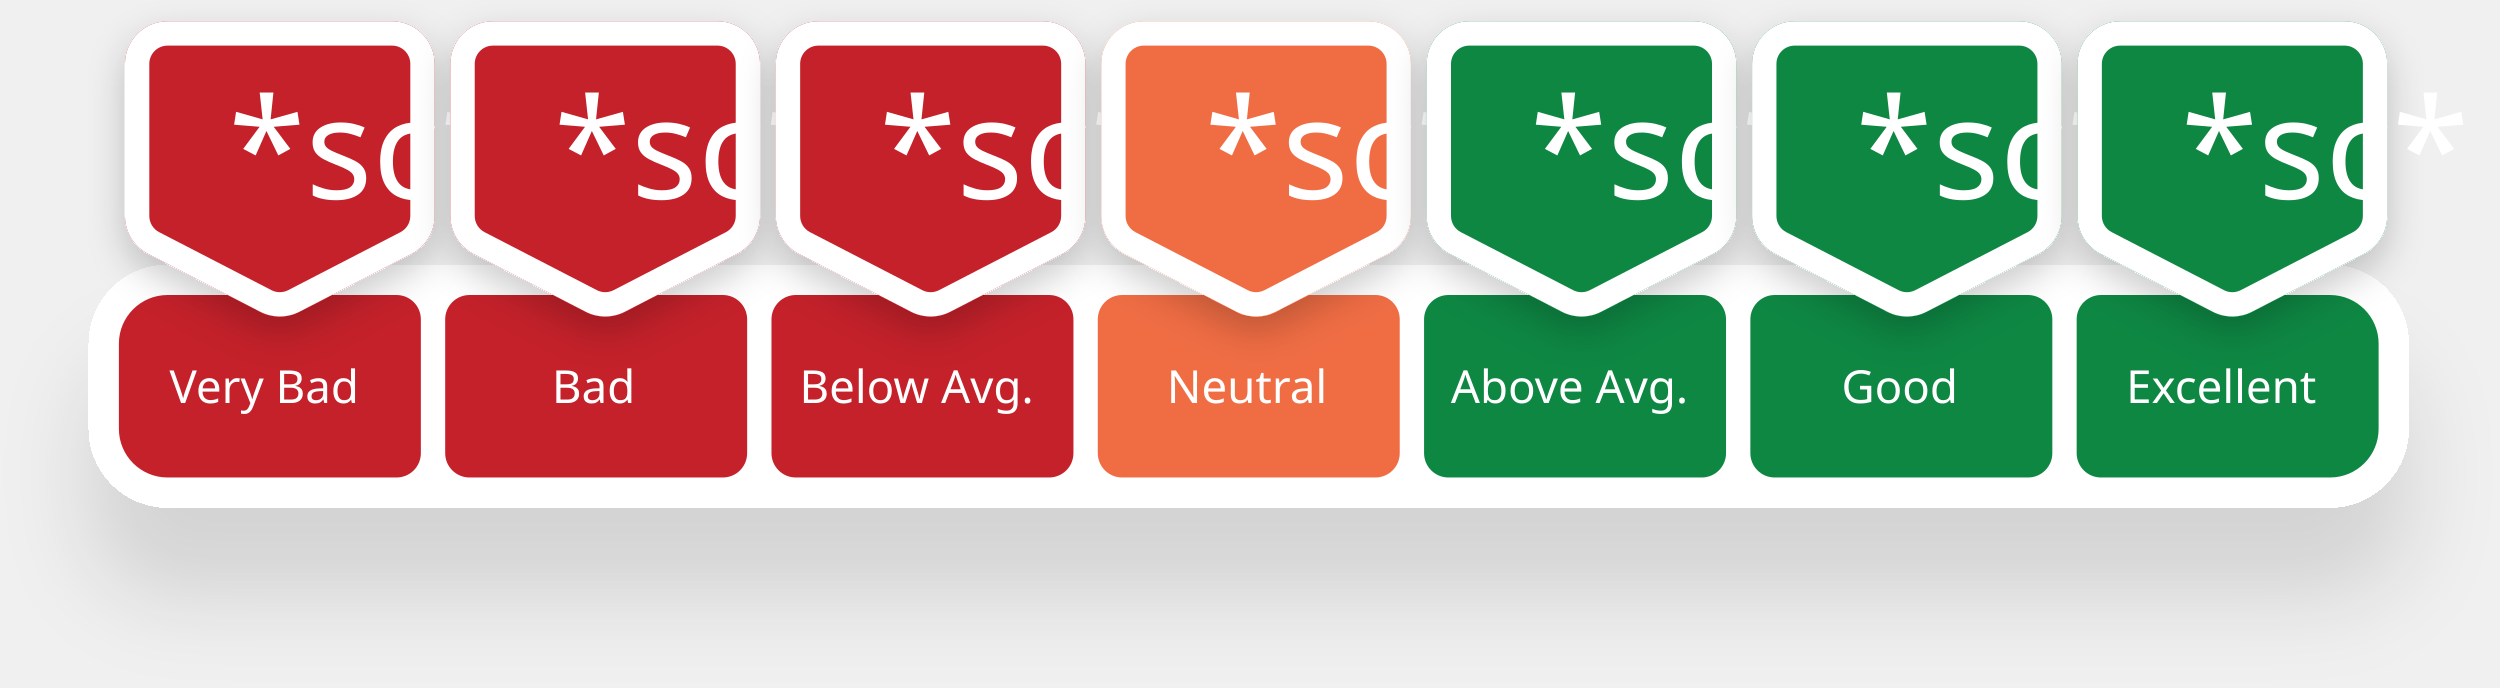
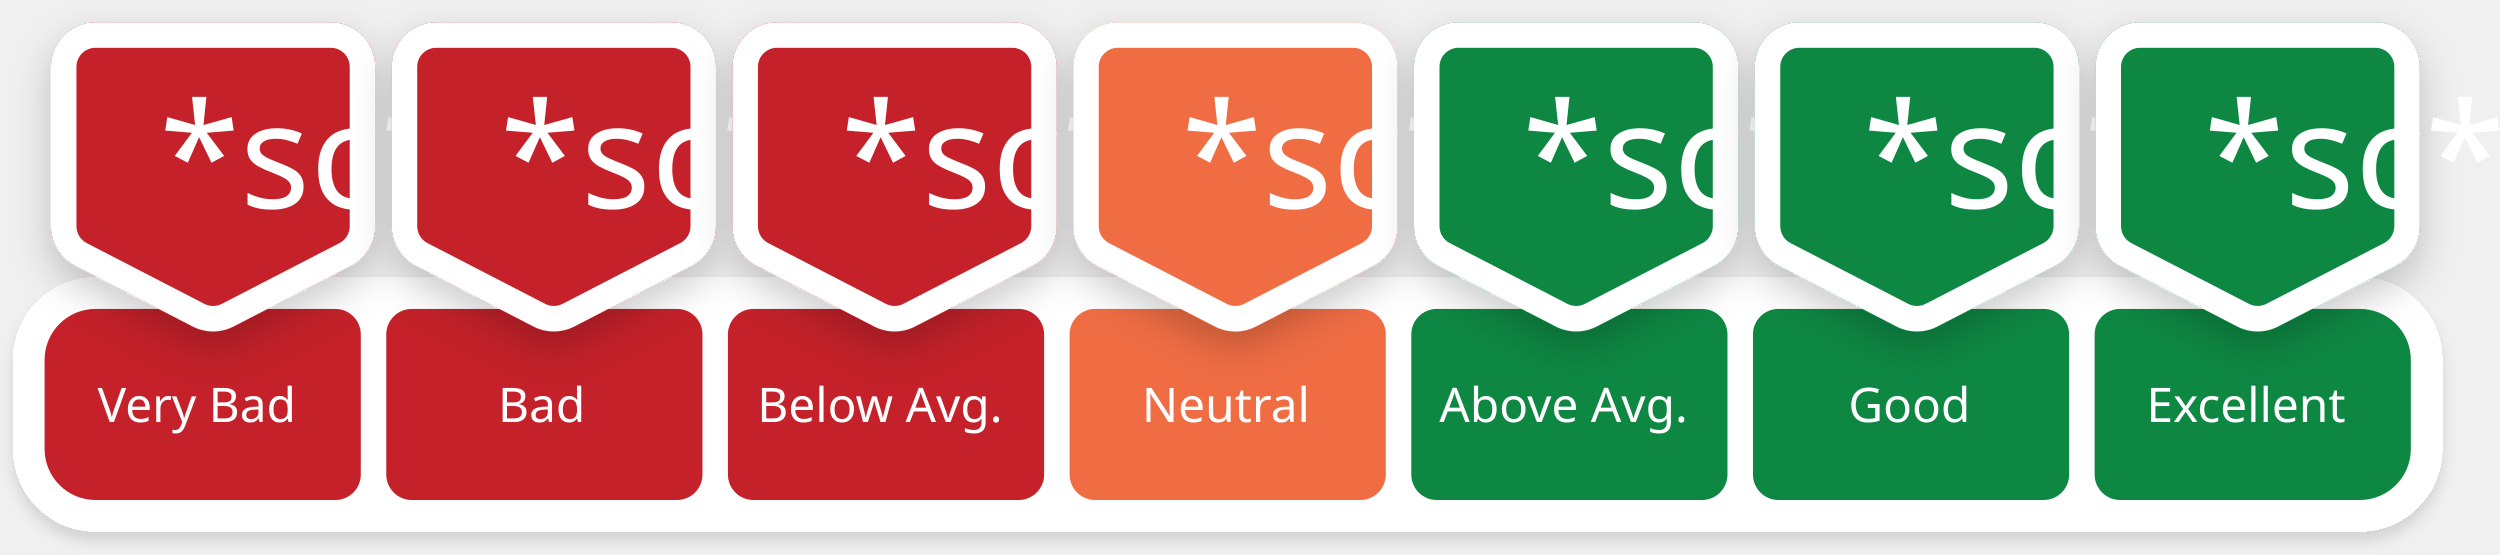
- <svg xmlns="http://www.w3.org/2000/svg" width="822" height="226" viewBox="0 0 822 226" fill="none">
+ <svg xmlns="http://www.w3.org/2000/svg" width="785" height="174" viewBox="0 0 785 174" fill="none">
  <g id="slider-ueqs">
    <g id="Frame 1" filter="url(#filter0_d_9_138)">
-       <rect x="29.091" y="87" width="763" height="80" rx="26" fill="white" shape-rendering="crispEdges" />
+       <rect x="4" y="87" width="763" height="80" rx="26" fill="white" shape-rendering="crispEdges" />
      <g id="frame-3">
-         <path d="M39.091 113C39.091 104.163 46.254 97 55.091 97H130.377C134.795 97 138.377 100.582 138.377 105V149C138.377 153.418 134.795 157 130.377 157H55.091C46.254 157 39.091 149.837 39.091 141V113Z" fill="#C4212A" />
+         <path d="M14 113C14 104.163 21.163 97 30 97H105.286C109.704 97 113.286 100.582 113.286 105V149C113.286 153.418 109.704 157 105.286 157H30C21.163 157 14 149.837 14 141V113Z" fill="#C4212A" />
        <text id="label" fill="white" xml:space="preserve" style="white-space: pre" font-family="Arial Rounded MT Bold" font-size="15" letter-spacing="0em">
-           <tspan x="55.709" y="132.515">Very Bad</tspan>
+           <tspan x="30.618" y="132.515">Very Bad</tspan>
        </text>
      </g>
      <g id="frame-2">
-         <rect x="146.377" y="97" width="99.286" height="60" rx="8" fill="#C4212A" />
+         <rect x="121.286" y="97" width="99.286" height="60" rx="8" fill="#C4212A" />
        <text id="label_2" fill="white" xml:space="preserve" style="white-space: pre" font-family="Arial Rounded MT Bold" font-size="15" letter-spacing="0em">
-           <tspan x="181.474" y="132.515">Bad</tspan>
+           <tspan x="156.383" y="132.515">Bad</tspan>
        </text>
      </g>
      <g id="frame-1">
-         <rect x="253.662" y="97" width="99.286" height="60" rx="8" fill="#C4212A" />
+         <rect x="228.571" y="97" width="99.286" height="60" rx="8" fill="#C4212A" />
        <text id="label_3" fill="white" xml:space="preserve" style="white-space: pre" font-family="Arial Rounded MT Bold" font-size="15" letter-spacing="0em">
-           <tspan x="262.876" y="132.515">Below Avg.</tspan>
+           <tspan x="237.785" y="132.515">Below Avg.</tspan>
        </text>
      </g>
      <g id="frame0">
-         <rect x="360.948" y="97" width="99.286" height="60" rx="8" fill="#F06D44" />
+         <rect x="335.857" y="97" width="99.286" height="60" rx="8" fill="#F06D44" />
        <text id="label2" fill="white" xml:space="preserve" style="white-space: pre" font-family="Arial Rounded MT Bold" font-size="15" letter-spacing="0em">
-           <tspan x="383.645" y="132.515">Neutral</tspan>
+           <tspan x="358.554" y="132.515">Neutral</tspan>
        </text>
      </g>
      <g id="frame1">
-         <rect x="468.234" y="97" width="99.286" height="60" rx="8" fill="#0E8743" />
+         <rect x="443.143" y="97" width="99.286" height="60" rx="8" fill="#0E8743" />
        <text id="label3" fill="white" xml:space="preserve" style="white-space: pre" font-family="Arial Rounded MT Bold" font-size="15" letter-spacing="0em">
-           <tspan x="477.037" y="132.515">Above Avg.</tspan>
+           <tspan x="451.946" y="132.515">Above Avg.</tspan>
        </text>
      </g>
      <g id="frame2">
-         <rect x="575.519" y="97" width="99.286" height="60" rx="8" fill="#0E8743" />
+         <rect x="550.429" y="97" width="99.286" height="60" rx="8" fill="#0E8743" />
        <text id="label3_2" fill="white" xml:space="preserve" style="white-space: pre" font-family="Arial Rounded MT Bold" font-size="15" letter-spacing="0em">
-           <tspan x="605.468" y="132.515">Good</tspan>
+           <tspan x="580.377" y="132.515">Good</tspan>
        </text>
      </g>
      <g id="frame3">
-         <path d="M682.805 105C682.805 100.582 686.387 97 690.805 97H766.091C774.927 97 782.091 104.163 782.091 113V141C782.091 149.837 774.927 157 766.091 157H690.805C686.387 157 682.805 153.418 682.805 149V105Z" fill="#0E8743" />
+         <path d="M657.714 105C657.714 100.582 661.296 97 665.714 97H741C749.837 97 757 104.163 757 113V141C757 149.837 749.837 157 741 157H665.714C661.296 157 657.714 153.418 657.714 149V105Z" fill="#0E8743" />
        <text id="label3_3" fill="white" xml:space="preserve" style="white-space: pre" font-family="Arial Rounded MT Bold" font-size="15" letter-spacing="0em">
-           <tspan x="699.079" y="132.515">Excellent</tspan>
+           <tspan x="673.988" y="132.515">Excellent</tspan>
        </text>
      </g>
    </g>
    <g id="bubble-3">
      <g id="Union" filter="url(#filter1_d_9_138)">
        <mask id="path-16-inside-1_9_138" fill="white">
-           <path d="M98.425 102.512C94.394 104.593 89.606 104.593 85.576 102.512L48.666 83.449C44.014 81.046 41.091 76.247 41.091 71.01V21C41.091 13.268 47.359 7 55.091 7H128.909C136.641 7 142.909 13.268 142.909 21V71.01C142.909 76.247 139.987 81.046 135.334 83.449L98.425 102.512Z" />
-         </mask>
-         <path d="M98.425 102.512C94.394 104.593 89.606 104.593 85.576 102.512L48.666 83.449C44.014 81.046 41.091 76.247 41.091 71.01V21C41.091 13.268 47.359 7 55.091 7H128.909C136.641 7 142.909 13.268 142.909 21V71.01C142.909 76.247 139.987 81.046 135.334 83.449L98.425 102.512Z" fill="#C4212A" />
-         <path d="M135.334 83.449L131.663 76.341L135.334 83.449ZM48.666 83.449L52.337 76.341L48.666 83.449ZM98.425 102.512L94.754 95.404L98.425 102.512ZM85.576 102.512L89.247 95.404L52.337 76.341L48.666 83.449L44.995 90.557L81.904 109.62L85.576 102.512ZM41.091 71.01H49.091V21H41.091H33.091V71.01H41.091ZM55.091 7V15H128.909V7V-1H55.091V7ZM142.909 21H134.909V71.01H142.909H150.909V21H142.909ZM135.334 83.449L131.663 76.341L94.754 95.404L98.425 102.512L102.096 109.62L139.005 90.557L135.334 83.449ZM142.909 71.01H134.909C134.909 73.254 133.657 75.311 131.663 76.341L135.334 83.449L139.005 90.557C146.317 86.78 150.909 79.239 150.909 71.01H142.909ZM128.909 7V15C132.223 15 134.909 17.686 134.909 21H142.909H150.909C150.909 8.85 141.06 -1 128.909 -1V7ZM41.091 21H49.091C49.091 17.686 51.777 15 55.091 15V7V-1C42.941 -1 33.091 8.85 33.091 21H41.091ZM48.666 83.449L52.337 76.341C50.343 75.311 49.091 73.254 49.091 71.01H41.091H33.091C33.091 79.239 37.684 86.78 44.995 90.557L48.666 83.449ZM85.576 102.512L81.904 109.62C88.237 112.891 95.763 112.891 102.096 109.62L98.425 102.512L94.754 95.404C93.026 96.296 90.974 96.296 89.247 95.404L85.576 102.512Z" fill="white" mask="url(#path-16-inside-1_9_138)" />
+           <path d="M73.334 102.512C69.304 104.593 64.515 104.593 60.485 102.512L23.576 83.449C18.923 81.046 16 76.247 16 71.01V21C16 13.268 22.268 7 30 7H103.818C111.55 7 117.818 13.268 117.818 21V71.01C117.818 76.247 114.896 81.046 110.243 83.449L73.334 102.512Z" />
+         </mask>
+         <path d="M73.334 102.512C69.304 104.593 64.515 104.593 60.485 102.512L23.576 83.449C18.923 81.046 16 76.247 16 71.01V21C16 13.268 22.268 7 30 7H103.818C111.55 7 117.818 13.268 117.818 21V71.01C117.818 76.247 114.896 81.046 110.243 83.449L73.334 102.512Z" fill="#C4212A" />
+         <path d="M110.243 83.449L106.572 76.341L110.243 83.449ZM23.576 83.449L27.247 76.341L23.576 83.449ZM73.334 102.512L69.662 95.404L73.334 102.512ZM60.485 102.512L64.156 95.404L27.247 76.341L23.576 83.449L19.904 90.557L56.813 109.62L60.485 102.512ZM16 71.01H24V21H16H8V71.01H16ZM30 7V15H103.818V7V-1H30V7ZM117.818 21H109.818V71.01H117.818H125.818V21H117.818ZM110.243 83.449L106.572 76.341L69.662 95.404L73.334 102.512L77.005 109.62L113.914 90.557L110.243 83.449ZM117.818 71.01H109.818C109.818 73.254 108.566 75.311 106.572 76.341L110.243 83.449L113.914 90.557C121.226 86.78 125.818 79.239 125.818 71.01H117.818ZM103.818 7V15C107.132 15 109.818 17.686 109.818 21H117.818H125.818C125.818 8.85 115.969 -1 103.818 -1V7ZM16 21H24C24 17.686 26.686 15 30 15V7V-1C17.85 -1 8 8.85 8 21H16ZM23.576 83.449L27.247 76.341C25.253 75.311 24 73.254 24 71.01H16H8C8 79.239 12.593 86.78 19.904 90.557L23.576 83.449ZM60.485 102.512L56.813 109.62C63.147 112.891 70.672 112.891 77.005 109.62L73.334 102.512L69.662 95.404C67.935 96.296 65.883 96.296 64.156 95.404L60.485 102.512Z" fill="white" mask="url(#path-16-inside-1_9_138)" />
      </g>
      <text id="score" fill="white" xml:space="preserve" style="white-space: pre" font-family="Arial Rounded MT Bold" font-size="46" letter-spacing="0em">
-         <tspan x="75.091" y="65.374">*sc*</tspan>
+         <tspan x="50" y="65.374">*sc*</tspan>
      </text>
    </g>
    <g id="bubble-2">
      <g id="Union_2" filter="url(#filter2_d_9_138)">
        <mask id="path-19-inside-2_9_138" fill="white">
-           <path d="M205.425 102.512C201.394 104.593 196.606 104.593 192.576 102.512L155.666 83.449C151.014 81.046 148.091 76.247 148.091 71.01V21C148.091 13.268 154.359 7 162.091 7H235.909C243.641 7 249.909 13.268 249.909 21V71.01C249.909 76.247 246.987 81.046 242.334 83.449L205.425 102.512Z" />
-         </mask>
-         <path d="M205.425 102.512C201.394 104.593 196.606 104.593 192.576 102.512L155.666 83.449C151.014 81.046 148.091 76.247 148.091 71.01V21C148.091 13.268 154.359 7 162.091 7H235.909C243.641 7 249.909 13.268 249.909 21V71.01C249.909 76.247 246.987 81.046 242.334 83.449L205.425 102.512Z" fill="#C4212A" />
-         <path d="M242.334 83.449L238.663 76.341L242.334 83.449ZM155.666 83.449L159.338 76.341L155.666 83.449ZM205.425 102.512L201.753 95.404L205.425 102.512ZM192.576 102.512L196.247 95.404L159.338 76.341L155.666 83.449L151.995 90.557L188.904 109.62L192.576 102.512ZM148.091 71.01H156.091V21H148.091H140.091V71.01H148.091ZM162.091 7V15H235.909V7V-1H162.091V7ZM249.909 21H241.909V71.01H249.909H257.909V21H249.909ZM242.334 83.449L238.663 76.341L201.753 95.404L205.425 102.512L209.096 109.62L246.005 90.557L242.334 83.449ZM249.909 71.01H241.909C241.909 73.254 240.657 75.311 238.663 76.341L242.334 83.449L246.005 90.557C253.317 86.78 257.909 79.239 257.909 71.01H249.909ZM235.909 7V15C239.223 15 241.909 17.686 241.909 21H249.909H257.909C257.909 8.85 248.06 -1 235.909 -1V7ZM148.091 21H156.091C156.091 17.686 158.777 15 162.091 15V7V-1C149.941 -1 140.091 8.85 140.091 21H148.091ZM155.666 83.449L159.338 76.341C157.343 75.311 156.091 73.254 156.091 71.01H148.091H140.091C140.091 79.239 144.684 86.78 151.995 90.557L155.666 83.449ZM192.576 102.512L188.904 109.62C195.237 112.891 202.763 112.891 209.096 109.62L205.425 102.512L201.753 95.404C200.026 96.296 197.974 96.296 196.247 95.404L192.576 102.512Z" fill="white" mask="url(#path-19-inside-2_9_138)" />
+           <path d="M180.334 102.512C176.304 104.593 171.515 104.593 167.485 102.512L130.575 83.449C125.923 81.046 123 76.247 123 71.01V21C123 13.268 129.268 7 137 7H210.818C218.55 7 224.818 13.268 224.818 21V71.01C224.818 76.247 221.896 81.046 217.243 83.449L180.334 102.512Z" />
+         </mask>
+         <path d="M180.334 102.512C176.304 104.593 171.515 104.593 167.485 102.512L130.575 83.449C125.923 81.046 123 76.247 123 71.01V21C123 13.268 129.268 7 137 7H210.818C218.55 7 224.818 13.268 224.818 21V71.01C224.818 76.247 221.896 81.046 217.243 83.449L180.334 102.512Z" fill="#C4212A" />
+         <path d="M217.243 83.449L213.572 76.341L217.243 83.449ZM130.575 83.449L134.247 76.341L130.575 83.449ZM180.334 102.512L176.663 95.404L180.334 102.512ZM167.485 102.512L171.156 95.404L134.247 76.341L130.575 83.449L126.904 90.557L163.814 109.62L167.485 102.512ZM123 71.01H131V21H123H115V71.01H123ZM137 7V15H210.818V7V-1H137V7ZM224.818 21H216.818V71.01H224.818H232.818V21H224.818ZM217.243 83.449L213.572 76.341L176.663 95.404L180.334 102.512L184.005 109.62L220.914 90.557L217.243 83.449ZM224.818 71.01H216.818C216.818 73.254 215.566 75.311 213.572 76.341L217.243 83.449L220.914 90.557C228.226 86.78 232.818 79.239 232.818 71.01H224.818ZM210.818 7V15C214.132 15 216.818 17.686 216.818 21H224.818H232.818C232.818 8.85 222.969 -1 210.818 -1V7ZM123 21H131C131 17.686 133.686 15 137 15V7V-1C124.85 -1 115 8.85 115 21H123ZM130.575 83.449L134.247 76.341C132.253 75.311 131 73.254 131 71.01H123H115C115 79.239 119.593 86.78 126.904 90.557L130.575 83.449ZM167.485 102.512L163.814 109.62C170.147 112.891 177.672 112.891 184.005 109.62L180.334 102.512L176.663 95.404C174.935 96.296 172.883 96.296 171.156 95.404L167.485 102.512Z" fill="white" mask="url(#path-19-inside-2_9_138)" />
      </g>
      <text id="score_2" fill="white" xml:space="preserve" style="white-space: pre" font-family="Arial Rounded MT Bold" font-size="46" letter-spacing="0em">
-         <tspan x="182.091" y="65.374">*sc*</tspan>
+         <tspan x="157" y="65.374">*sc*</tspan>
      </text>
    </g>
    <g id="bubble-1">
      <g id="Union_3" filter="url(#filter3_d_9_138)">
        <mask id="path-22-inside-3_9_138" fill="white">
-           <path d="M312.425 102.512C308.394 104.593 303.606 104.593 299.576 102.512L262.666 83.449C258.014 81.046 255.091 76.247 255.091 71.01V21C255.091 13.268 261.359 7 269.091 7H342.909C350.641 7 356.909 13.268 356.909 21V71.01C356.909 76.247 353.987 81.046 349.334 83.449L312.425 102.512Z" />
-         </mask>
-         <path d="M312.425 102.512C308.394 104.593 303.606 104.593 299.576 102.512L262.666 83.449C258.014 81.046 255.091 76.247 255.091 71.01V21C255.091 13.268 261.359 7 269.091 7H342.909C350.641 7 356.909 13.268 356.909 21V71.01C356.909 76.247 353.987 81.046 349.334 83.449L312.425 102.512Z" fill="#C4212A" />
-         <path d="M349.334 83.449L345.663 76.341L349.334 83.449ZM262.666 83.449L266.338 76.341L262.666 83.449ZM312.425 102.512L308.753 95.404L312.425 102.512ZM299.576 102.512L303.247 95.404L266.338 76.341L262.666 83.449L258.995 90.557L295.904 109.62L299.576 102.512ZM255.091 71.01H263.091V21H255.091H247.091V71.01H255.091ZM269.091 7V15H342.909V7V-1H269.091V7ZM356.909 21H348.909V71.01H356.909H364.909V21H356.909ZM349.334 83.449L345.663 76.341L308.753 95.404L312.425 102.512L316.096 109.62L353.005 90.557L349.334 83.449ZM356.909 71.01H348.909C348.909 73.254 347.657 75.311 345.663 76.341L349.334 83.449L353.005 90.557C360.317 86.78 364.909 79.239 364.909 71.01H356.909ZM342.909 7V15C346.223 15 348.909 17.686 348.909 21H356.909H364.909C364.909 8.85 355.06 -1 342.909 -1V7ZM255.091 21H263.091C263.091 17.686 265.777 15 269.091 15V7V-1C256.941 -1 247.091 8.85 247.091 21H255.091ZM262.666 83.449L266.338 76.341C264.343 75.311 263.091 73.254 263.091 71.01H255.091H247.091C247.091 79.239 251.684 86.78 258.995 90.557L262.666 83.449ZM299.576 102.512L295.904 109.62C302.237 112.891 309.763 112.891 316.096 109.62L312.425 102.512L308.753 95.404C307.026 96.296 304.974 96.296 303.247 95.404L299.576 102.512Z" fill="white" mask="url(#path-22-inside-3_9_138)" />
+           <path d="M287.334 102.512C283.304 104.593 278.515 104.593 274.485 102.512L237.575 83.449C232.923 81.046 230 76.247 230 71.01V21C230 13.268 236.268 7 244 7H317.818C325.55 7 331.818 13.268 331.818 21V71.01C331.818 76.247 328.896 81.046 324.243 83.449L287.334 102.512Z" />
+         </mask>
+         <path d="M287.334 102.512C283.304 104.593 278.515 104.593 274.485 102.512L237.575 83.449C232.923 81.046 230 76.247 230 71.01V21C230 13.268 236.268 7 244 7H317.818C325.55 7 331.818 13.268 331.818 21V71.01C331.818 76.247 328.896 81.046 324.243 83.449L287.334 102.512Z" fill="#C4212A" />
+         <path d="M324.243 83.449L320.572 76.341L324.243 83.449ZM237.575 83.449L241.247 76.341L237.575 83.449ZM287.334 102.512L283.663 95.404L287.334 102.512ZM274.485 102.512L278.156 95.404L241.247 76.341L237.575 83.449L233.904 90.557L270.814 109.62L274.485 102.512ZM230 71.01H238V21H230H222V71.01H230ZM244 7V15H317.818V7V-1H244V7ZM331.818 21H323.818V71.01H331.818H339.818V21H331.818ZM324.243 83.449L320.572 76.341L283.663 95.404L287.334 102.512L291.005 109.62L327.914 90.557L324.243 83.449ZM331.818 71.01H323.818C323.818 73.254 322.566 75.311 320.572 76.341L324.243 83.449L327.914 90.557C335.226 86.78 339.818 79.239 339.818 71.01H331.818ZM317.818 7V15C321.132 15 323.818 17.686 323.818 21H331.818H339.818C339.818 8.85 329.969 -1 317.818 -1V7ZM230 21H238C238 17.686 240.686 15 244 15V7V-1C231.85 -1 222 8.85 222 21H230ZM237.575 83.449L241.247 76.341C239.253 75.311 238 73.254 238 71.01H230H222C222 79.239 226.593 86.78 233.904 90.557L237.575 83.449ZM274.485 102.512L270.814 109.62C277.147 112.891 284.672 112.891 291.005 109.62L287.334 102.512L283.663 95.404C281.935 96.296 279.883 96.296 278.156 95.404L274.485 102.512Z" fill="white" mask="url(#path-22-inside-3_9_138)" />
      </g>
      <text id="score_3" fill="white" xml:space="preserve" style="white-space: pre" font-family="Arial Rounded MT Bold" font-size="46" letter-spacing="0em">
-         <tspan x="289.091" y="65.374">*sc*</tspan>
+         <tspan x="264" y="65.374">*sc*</tspan>
      </text>
    </g>
    <g id="bubble0">
      <g id="Union_4" filter="url(#filter4_d_9_138)">
        <mask id="path-25-inside-4_9_138" fill="white">
-           <path d="M419.425 102.512C415.394 104.593 410.606 104.593 406.576 102.512L369.666 83.449C365.014 81.046 362.091 76.247 362.091 71.01V21C362.091 13.268 368.359 7 376.091 7H449.909C457.641 7 463.909 13.268 463.909 21V71.01C463.909 76.247 460.987 81.046 456.334 83.449L419.425 102.512Z" />
-         </mask>
-         <path d="M419.425 102.512C415.394 104.593 410.606 104.593 406.576 102.512L369.666 83.449C365.014 81.046 362.091 76.247 362.091 71.01V21C362.091 13.268 368.359 7 376.091 7H449.909C457.641 7 463.909 13.268 463.909 21V71.01C463.909 76.247 460.987 81.046 456.334 83.449L419.425 102.512Z" fill="#F06D44" />
-         <path d="M456.334 83.449L452.663 76.341L456.334 83.449ZM369.666 83.449L373.338 76.341L369.666 83.449ZM419.425 102.512L415.753 95.404L419.425 102.512ZM406.576 102.512L410.247 95.404L373.338 76.341L369.666 83.449L365.995 90.557L402.904 109.62L406.576 102.512ZM362.091 71.01H370.091V21H362.091H354.091V71.01H362.091ZM376.091 7V15H449.909V7V-1H376.091V7ZM463.909 21H455.909V71.01H463.909H471.909V21H463.909ZM456.334 83.449L452.663 76.341L415.753 95.404L419.425 102.512L423.096 109.62L460.005 90.557L456.334 83.449ZM463.909 71.01H455.909C455.909 73.254 454.657 75.311 452.663 76.341L456.334 83.449L460.005 90.557C467.317 86.78 471.909 79.239 471.909 71.01H463.909ZM449.909 7V15C453.223 15 455.909 17.686 455.909 21H463.909H471.909C471.909 8.85 462.06 -1 449.909 -1V7ZM362.091 21H370.091C370.091 17.686 372.777 15 376.091 15V7V-1C363.941 -1 354.091 8.85 354.091 21H362.091ZM369.666 83.449L373.338 76.341C371.343 75.311 370.091 73.254 370.091 71.01H362.091H354.091C354.091 79.239 358.684 86.78 365.995 90.557L369.666 83.449ZM406.576 102.512L402.904 109.62C409.237 112.891 416.763 112.891 423.096 109.62L419.425 102.512L415.753 95.404C414.026 96.296 411.974 96.296 410.247 95.404L406.576 102.512Z" fill="white" mask="url(#path-25-inside-4_9_138)" />
+           <path d="M394.334 102.512C390.304 104.593 385.515 104.593 381.485 102.512L344.575 83.449C339.923 81.046 337 76.247 337 71.01V21C337 13.268 343.268 7 351 7H424.818C432.55 7 438.818 13.268 438.818 21V71.01C438.818 76.247 435.896 81.046 431.243 83.449L394.334 102.512Z" />
+         </mask>
+         <path d="M394.334 102.512C390.304 104.593 385.515 104.593 381.485 102.512L344.575 83.449C339.923 81.046 337 76.247 337 71.01V21C337 13.268 343.268 7 351 7H424.818C432.55 7 438.818 13.268 438.818 21V71.01C438.818 76.247 435.896 81.046 431.243 83.449L394.334 102.512Z" fill="#F06D44" />
+         <path d="M431.243 83.449L427.572 76.341L431.243 83.449ZM344.575 83.449L348.247 76.341L344.575 83.449ZM394.334 102.512L390.663 95.404L394.334 102.512ZM381.485 102.512L385.156 95.404L348.247 76.341L344.575 83.449L340.904 90.557L377.814 109.62L381.485 102.512ZM337 71.01H345V21H337H329V71.01H337ZM351 7V15H424.818V7V-1H351V7ZM438.818 21H430.818V71.01H438.818H446.818V21H438.818ZM431.243 83.449L427.572 76.341L390.663 95.404L394.334 102.512L398.005 109.62L434.914 90.557L431.243 83.449ZM438.818 71.01H430.818C430.818 73.254 429.566 75.311 427.572 76.341L431.243 83.449L434.914 90.557C442.226 86.78 446.818 79.239 446.818 71.01H438.818ZM424.818 7V15C428.132 15 430.818 17.686 430.818 21H438.818H446.818C446.818 8.85 436.969 -1 424.818 -1V7ZM337 21H345C345 17.686 347.686 15 351 15V7V-1C338.85 -1 329 8.85 329 21H337ZM344.575 83.449L348.247 76.341C346.253 75.311 345 73.254 345 71.01H337H329C329 79.239 333.593 86.78 340.904 90.557L344.575 83.449ZM381.485 102.512L377.814 109.62C384.147 112.891 391.672 112.891 398.005 109.62L394.334 102.512L390.663 95.404C388.935 96.296 386.883 96.296 385.156 95.404L381.485 102.512Z" fill="white" mask="url(#path-25-inside-4_9_138)" />
      </g>
      <text id="score_4" fill="white" xml:space="preserve" style="white-space: pre" font-family="Arial Rounded MT Bold" font-size="46" letter-spacing="0em">
-         <tspan x="396.091" y="65.374">*sc*</tspan>
+         <tspan x="371" y="65.374">*sc*</tspan>
      </text>
    </g>
    <g id="bubble1">
      <g id="Union_5" filter="url(#filter5_d_9_138)">
        <mask id="path-28-inside-5_9_138" fill="white">
-           <path d="M526.425 102.512C522.394 104.593 517.606 104.593 513.576 102.512L476.666 83.449C472.014 81.046 469.091 76.247 469.091 71.01V21C469.091 13.268 475.359 7 483.091 7H556.909C564.641 7 570.909 13.268 570.909 21V71.01C570.909 76.247 567.987 81.046 563.334 83.449L526.425 102.512Z" />
-         </mask>
-         <path d="M526.425 102.512C522.394 104.593 517.606 104.593 513.576 102.512L476.666 83.449C472.014 81.046 469.091 76.247 469.091 71.01V21C469.091 13.268 475.359 7 483.091 7H556.909C564.641 7 570.909 13.268 570.909 21V71.01C570.909 76.247 567.987 81.046 563.334 83.449L526.425 102.512Z" fill="#0E8743" />
-         <path d="M563.334 83.449L559.663 76.341L563.334 83.449ZM476.666 83.449L480.338 76.341L476.666 83.449ZM526.425 102.512L522.753 95.404L526.425 102.512ZM513.576 102.512L517.247 95.404L480.338 76.341L476.666 83.449L472.995 90.557L509.904 109.62L513.576 102.512ZM469.091 71.01H477.091V21H469.091H461.091V71.01H469.091ZM483.091 7V15H556.909V7V-1H483.091V7ZM570.909 21H562.909V71.01H570.909H578.909V21H570.909ZM563.334 83.449L559.663 76.341L522.753 95.404L526.425 102.512L530.096 109.62L567.005 90.557L563.334 83.449ZM570.909 71.01H562.909C562.909 73.254 561.657 75.311 559.663 76.341L563.334 83.449L567.005 90.557C574.317 86.78 578.909 79.239 578.909 71.01H570.909ZM556.909 7V15C560.223 15 562.909 17.686 562.909 21H570.909H578.909C578.909 8.85 569.06 -1 556.909 -1V7ZM469.091 21H477.091C477.091 17.686 479.777 15 483.091 15V7V-1C470.941 -1 461.091 8.85 461.091 21H469.091ZM476.666 83.449L480.338 76.341C478.343 75.311 477.091 73.254 477.091 71.01H469.091H461.091C461.091 79.239 465.684 86.78 472.995 90.557L476.666 83.449ZM513.576 102.512L509.904 109.62C516.237 112.891 523.763 112.891 530.096 109.62L526.425 102.512L522.753 95.404C521.026 96.296 518.974 96.296 517.247 95.404L513.576 102.512Z" fill="white" mask="url(#path-28-inside-5_9_138)" />
+           <path d="M501.334 102.512C497.304 104.593 492.515 104.593 488.485 102.512L451.575 83.449C446.923 81.046 444 76.247 444 71.01V21C444 13.268 450.268 7 458 7H531.818C539.55 7 545.818 13.268 545.818 21V71.01C545.818 76.247 542.896 81.046 538.243 83.449L501.334 102.512Z" />
+         </mask>
+         <path d="M501.334 102.512C497.304 104.593 492.515 104.593 488.485 102.512L451.575 83.449C446.923 81.046 444 76.247 444 71.01V21C444 13.268 450.268 7 458 7H531.818C539.55 7 545.818 13.268 545.818 21V71.01C545.818 76.247 542.896 81.046 538.243 83.449L501.334 102.512Z" fill="#0E8743" />
+         <path d="M538.243 83.449L534.572 76.341L538.243 83.449ZM451.575 83.449L455.247 76.341L451.575 83.449ZM501.334 102.512L497.663 95.404L501.334 102.512ZM488.485 102.512L492.156 95.404L455.247 76.341L451.575 83.449L447.904 90.557L484.814 109.62L488.485 102.512ZM444 71.01H452V21H444H436V71.01H444ZM458 7V15H531.818V7V-1H458V7ZM545.818 21H537.818V71.01H545.818H553.818V21H545.818ZM538.243 83.449L534.572 76.341L497.663 95.404L501.334 102.512L505.005 109.62L541.914 90.557L538.243 83.449ZM545.818 71.01H537.818C537.818 73.254 536.566 75.311 534.572 76.341L538.243 83.449L541.914 90.557C549.226 86.78 553.818 79.239 553.818 71.01H545.818ZM531.818 7V15C535.132 15 537.818 17.686 537.818 21H545.818H553.818C553.818 8.85 543.969 -1 531.818 -1V7ZM444 21H452C452 17.686 454.686 15 458 15V7V-1C445.85 -1 436 8.85 436 21H444ZM451.575 83.449L455.247 76.341C453.253 75.311 452 73.254 452 71.01H444H436C436 79.239 440.593 86.78 447.904 90.557L451.575 83.449ZM488.485 102.512L484.814 109.62C491.147 112.891 498.672 112.891 505.005 109.62L501.334 102.512L497.663 95.404C495.935 96.296 493.883 96.296 492.156 95.404L488.485 102.512Z" fill="white" mask="url(#path-28-inside-5_9_138)" />
      </g>
      <text id="score_5" fill="white" xml:space="preserve" style="white-space: pre" font-family="Arial Rounded MT Bold" font-size="46" letter-spacing="0em">
-         <tspan x="503.091" y="65.374">*sc*</tspan>
+         <tspan x="478" y="65.374">*sc*</tspan>
      </text>
    </g>
    <g id="bubble2">
      <g id="Union_6" filter="url(#filter6_d_9_138)">
        <mask id="path-31-inside-6_9_138" fill="white">
-           <path d="M633.425 102.512C629.394 104.593 624.606 104.593 620.576 102.512L583.666 83.449C579.014 81.046 576.091 76.247 576.091 71.01V21C576.091 13.268 582.359 7 590.091 7H663.909C671.641 7 677.909 13.268 677.909 21V71.01C677.909 76.247 674.987 81.046 670.334 83.449L633.425 102.512Z" />
-         </mask>
-         <path d="M633.425 102.512C629.394 104.593 624.606 104.593 620.576 102.512L583.666 83.449C579.014 81.046 576.091 76.247 576.091 71.01V21C576.091 13.268 582.359 7 590.091 7H663.909C671.641 7 677.909 13.268 677.909 21V71.01C677.909 76.247 674.987 81.046 670.334 83.449L633.425 102.512Z" fill="#0E8743" />
-         <path d="M670.334 83.449L666.663 76.341L670.334 83.449ZM583.666 83.449L587.338 76.341L583.666 83.449ZM633.425 102.512L629.753 95.404L633.425 102.512ZM620.576 102.512L624.247 95.404L587.338 76.341L583.666 83.449L579.995 90.557L616.904 109.62L620.576 102.512ZM576.091 71.01H584.091V21H576.091H568.091V71.01H576.091ZM590.091 7V15H663.909V7V-1H590.091V7ZM677.909 21H669.909V71.01H677.909H685.909V21H677.909ZM670.334 83.449L666.663 76.341L629.753 95.404L633.425 102.512L637.096 109.62L674.005 90.557L670.334 83.449ZM677.909 71.01H669.909C669.909 73.254 668.657 75.311 666.663 76.341L670.334 83.449L674.005 90.557C681.317 86.78 685.909 79.239 685.909 71.01H677.909ZM663.909 7V15C667.223 15 669.909 17.686 669.909 21H677.909H685.909C685.909 8.85 676.06 -1 663.909 -1V7ZM576.091 21H584.091C584.091 17.686 586.777 15 590.091 15V7V-1C577.941 -1 568.091 8.85 568.091 21H576.091ZM583.666 83.449L587.338 76.341C585.343 75.311 584.091 73.254 584.091 71.01H576.091H568.091C568.091 79.239 572.684 86.78 579.995 90.557L583.666 83.449ZM620.576 102.512L616.904 109.62C623.237 112.891 630.763 112.891 637.096 109.62L633.425 102.512L629.753 95.404C628.026 96.296 625.974 96.296 624.247 95.404L620.576 102.512Z" fill="white" mask="url(#path-31-inside-6_9_138)" />
+           <path d="M608.334 102.512C604.304 104.593 599.515 104.593 595.485 102.512L558.575 83.449C553.923 81.046 551 76.247 551 71.01V21C551 13.268 557.268 7 565 7H638.818C646.55 7 652.818 13.268 652.818 21V71.01C652.818 76.247 649.896 81.046 645.243 83.449L608.334 102.512Z" />
+         </mask>
+         <path d="M608.334 102.512C604.304 104.593 599.515 104.593 595.485 102.512L558.575 83.449C553.923 81.046 551 76.247 551 71.01V21C551 13.268 557.268 7 565 7H638.818C646.55 7 652.818 13.268 652.818 21V71.01C652.818 76.247 649.896 81.046 645.243 83.449L608.334 102.512Z" fill="#0E8743" />
+         <path d="M645.243 83.449L641.572 76.341L645.243 83.449ZM558.575 83.449L562.247 76.341L558.575 83.449ZM608.334 102.512L604.663 95.404L608.334 102.512ZM595.485 102.512L599.156 95.404L562.247 76.341L558.575 83.449L554.904 90.557L591.814 109.62L595.485 102.512ZM551 71.01H559V21H551H543V71.01H551ZM565 7V15H638.818V7V-1H565V7ZM652.818 21H644.818V71.01H652.818H660.818V21H652.818ZM645.243 83.449L641.572 76.341L604.663 95.404L608.334 102.512L612.005 109.62L648.914 90.557L645.243 83.449ZM652.818 71.01H644.818C644.818 73.254 643.566 75.311 641.572 76.341L645.243 83.449L648.914 90.557C656.226 86.78 660.818 79.239 660.818 71.01H652.818ZM638.818 7V15C642.132 15 644.818 17.686 644.818 21H652.818H660.818C660.818 8.85 650.969 -1 638.818 -1V7ZM551 21H559C559 17.686 561.686 15 565 15V7V-1C552.85 -1 543 8.85 543 21H551ZM558.575 83.449L562.247 76.341C560.253 75.311 559 73.254 559 71.01H551H543C543 79.239 547.593 86.78 554.904 90.557L558.575 83.449ZM595.485 102.512L591.814 109.62C598.147 112.891 605.672 112.891 612.005 109.62L608.334 102.512L604.663 95.404C602.935 96.296 600.883 96.296 599.156 95.404L595.485 102.512Z" fill="white" mask="url(#path-31-inside-6_9_138)" />
      </g>
      <text id="score_6" fill="white" xml:space="preserve" style="white-space: pre" font-family="Arial Rounded MT Bold" font-size="46" letter-spacing="0em">
-         <tspan x="610.091" y="65.374">*sc*</tspan>
+         <tspan x="585" y="65.374">*sc*</tspan>
      </text>
    </g>
    <g id="bubble3">
      <g id="Union_7" filter="url(#filter7_d_9_138)">
        <mask id="path-34-inside-7_9_138" fill="white">
-           <path d="M740.425 102.512C736.394 104.593 731.606 104.593 727.576 102.512L690.666 83.449C686.014 81.046 683.091 76.247 683.091 71.01V21C683.091 13.268 689.359 7 697.091 7H770.909C778.641 7 784.909 13.268 784.909 21V71.01C784.909 76.247 781.987 81.046 777.334 83.449L740.425 102.512Z" />
-         </mask>
-         <path d="M740.425 102.512C736.394 104.593 731.606 104.593 727.576 102.512L690.666 83.449C686.014 81.046 683.091 76.247 683.091 71.01V21C683.091 13.268 689.359 7 697.091 7H770.909C778.641 7 784.909 13.268 784.909 21V71.01C784.909 76.247 781.987 81.046 777.334 83.449L740.425 102.512Z" fill="#0E8743" />
-         <path d="M777.334 83.449L773.663 76.341L777.334 83.449ZM690.666 83.449L694.338 76.341L690.666 83.449ZM740.425 102.512L736.753 95.404L740.425 102.512ZM727.576 102.512L731.247 95.404L694.338 76.341L690.666 83.449L686.995 90.557L723.904 109.62L727.576 102.512ZM683.091 71.01H691.091V21H683.091H675.091V71.01H683.091ZM697.091 7V15H770.909V7V-1H697.091V7ZM784.909 21H776.909V71.01H784.909H792.909V21H784.909ZM777.334 83.449L773.663 76.341L736.753 95.404L740.425 102.512L744.096 109.62L781.005 90.557L777.334 83.449ZM784.909 71.01H776.909C776.909 73.254 775.657 75.311 773.663 76.341L777.334 83.449L781.005 90.557C788.317 86.78 792.909 79.239 792.909 71.01H784.909ZM770.909 7V15C774.223 15 776.909 17.686 776.909 21H784.909H792.909C792.909 8.85 783.06 -1 770.909 -1V7ZM683.091 21H691.091C691.091 17.686 693.777 15 697.091 15V7V-1C684.941 -1 675.091 8.85 675.091 21H683.091ZM690.666 83.449L694.338 76.341C692.343 75.311 691.091 73.254 691.091 71.01H683.091H675.091C675.091 79.239 679.684 86.78 686.995 90.557L690.666 83.449ZM727.576 102.512L723.904 109.62C730.237 112.891 737.763 112.891 744.096 109.62L740.425 102.512L736.753 95.404C735.026 96.296 732.974 96.296 731.247 95.404L727.576 102.512Z" fill="white" mask="url(#path-34-inside-7_9_138)" />
+           <path d="M715.334 102.512C711.304 104.593 706.515 104.593 702.485 102.512L665.575 83.449C660.923 81.046 658 76.247 658 71.01V21C658 13.268 664.268 7 672 7H745.818C753.55 7 759.818 13.268 759.818 21V71.01C759.818 76.247 756.896 81.046 752.243 83.449L715.334 102.512Z" />
+         </mask>
+         <path d="M715.334 102.512C711.304 104.593 706.515 104.593 702.485 102.512L665.575 83.449C660.923 81.046 658 76.247 658 71.01V21C658 13.268 664.268 7 672 7H745.818C753.55 7 759.818 13.268 759.818 21V71.01C759.818 76.247 756.896 81.046 752.243 83.449L715.334 102.512Z" fill="#0E8743" />
+         <path d="M752.243 83.449L748.572 76.341L752.243 83.449ZM665.575 83.449L669.247 76.341L665.575 83.449ZM715.334 102.512L711.663 95.404L715.334 102.512ZM702.485 102.512L706.156 95.404L669.247 76.341L665.575 83.449L661.904 90.557L698.814 109.62L702.485 102.512ZM658 71.01H666V21H658H650V71.01H658ZM672 7V15H745.818V7V-1H672V7ZM759.818 21H751.818V71.01H759.818H767.818V21H759.818ZM752.243 83.449L748.572 76.341L711.663 95.404L715.334 102.512L719.005 109.62L755.914 90.557L752.243 83.449ZM759.818 71.01H751.818C751.818 73.254 750.566 75.311 748.572 76.341L752.243 83.449L755.914 90.557C763.226 86.78 767.818 79.239 767.818 71.01H759.818ZM745.818 7V15C749.132 15 751.818 17.686 751.818 21H759.818H767.818C767.818 8.85 757.969 -1 745.818 -1V7ZM658 21H666C666 17.686 668.686 15 672 15V7V-1C659.85 -1 650 8.85 650 21H658ZM665.575 83.449L669.247 76.341C667.253 75.311 666 73.254 666 71.01H658H650C650 79.239 654.593 86.78 661.904 90.557L665.575 83.449ZM702.485 102.512L698.814 109.62C705.147 112.891 712.672 112.891 719.005 109.62L715.334 102.512L711.663 95.404C709.935 96.296 707.883 96.296 706.156 95.404L702.485 102.512Z" fill="white" mask="url(#path-34-inside-7_9_138)" />
      </g>
      <text id="score_7" fill="white" xml:space="preserve" style="white-space: pre" font-family="Arial Rounded MT Bold" font-size="46" letter-spacing="0em">
-         <tspan x="717.091" y="65.374">*sc*</tspan>
+         <tspan x="692" y="65.374">*sc*</tspan>
      </text>
    </g>
  </g>
  <defs>
-     <filter id="filter0_d_9_138" x="0" y="87" width="821.182" height="138.182" filterUnits="userSpaceOnUse" color-interpolation-filters="sRGB">
-       <feFlood flood-opacity="0" result="BackgroundImageFix" />
-       <feColorMatrix in="SourceAlpha" type="matrix" values="0 0 0 0 0 0 0 0 0 0 0 0 0 0 0 0 0 0 127 0" result="hardAlpha" />
-       <feOffset dy="29.091" />
-       <feGaussianBlur stdDeviation="14.546" />
+     <filter id="filter0_d_9_138" x="0" y="86" width="771" height="88" filterUnits="userSpaceOnUse" color-interpolation-filters="sRGB">
+       <feFlood flood-opacity="0" result="BackgroundImageFix" />
+       <feColorMatrix in="SourceAlpha" type="matrix" values="0 0 0 0 0 0 0 0 0 0 0 0 0 0 0 0 0 0 127 0" result="hardAlpha" />
+       <feOffset dy="3" />
+       <feGaussianBlur stdDeviation="2" />
      <feComposite in2="hardAlpha" operator="out" />
      <feColorMatrix type="matrix" values="0 0 0 0 0 0 0 0 0 0 0 0 0 0 0 0 0 0 0.12 0" />
      <feBlend mode="normal" in2="BackgroundImageFix" result="effect1_dropShadow_9_138" />
      <feBlend mode="normal" in="SourceGraphic" in2="effect1_dropShadow_9_138" result="shape" />
    </filter>
-     <filter id="filter1_d_9_138" x="29.091" y="0" width="125.818" height="121.073" filterUnits="userSpaceOnUse" color-interpolation-filters="sRGB">
-       <feFlood flood-opacity="0" result="BackgroundImageFix" />
-       <feColorMatrix in="SourceAlpha" type="matrix" values="0 0 0 0 0 0 0 0 0 0 0 0 0 0 0 0 0 0 127 0" result="hardAlpha" />
-       <feOffset dy="5" />
-       <feGaussianBlur stdDeviation="6" />
-       <feComposite in2="hardAlpha" operator="out" />
-       <feColorMatrix type="matrix" values="0 0 0 0 0 0 0 0 0 0 0 0 0 0 0 0 0 0 0.2 0" />
-       <feBlend mode="normal" in2="BackgroundImageFix" result="effect1_dropShadow_9_138" />
-       <feBlend mode="normal" in="SourceGraphic" in2="effect1_dropShadow_9_138" result="shape" />
-     </filter>
-     <filter id="filter2_d_9_138" x="136.091" y="0" width="125.818" height="121.073" filterUnits="userSpaceOnUse" color-interpolation-filters="sRGB">
-       <feFlood flood-opacity="0" result="BackgroundImageFix" />
-       <feColorMatrix in="SourceAlpha" type="matrix" values="0 0 0 0 0 0 0 0 0 0 0 0 0 0 0 0 0 0 127 0" result="hardAlpha" />
-       <feOffset dy="5" />
-       <feGaussianBlur stdDeviation="6" />
-       <feComposite in2="hardAlpha" operator="out" />
-       <feColorMatrix type="matrix" values="0 0 0 0 0 0 0 0 0 0 0 0 0 0 0 0 0 0 0.2 0" />
-       <feBlend mode="normal" in2="BackgroundImageFix" result="effect1_dropShadow_9_138" />
-       <feBlend mode="normal" in="SourceGraphic" in2="effect1_dropShadow_9_138" result="shape" />
-     </filter>
-     <filter id="filter3_d_9_138" x="243.091" y="0" width="125.818" height="121.073" filterUnits="userSpaceOnUse" color-interpolation-filters="sRGB">
-       <feFlood flood-opacity="0" result="BackgroundImageFix" />
-       <feColorMatrix in="SourceAlpha" type="matrix" values="0 0 0 0 0 0 0 0 0 0 0 0 0 0 0 0 0 0 127 0" result="hardAlpha" />
-       <feOffset dy="5" />
-       <feGaussianBlur stdDeviation="6" />
-       <feComposite in2="hardAlpha" operator="out" />
-       <feColorMatrix type="matrix" values="0 0 0 0 0 0 0 0 0 0 0 0 0 0 0 0 0 0 0.2 0" />
-       <feBlend mode="normal" in2="BackgroundImageFix" result="effect1_dropShadow_9_138" />
-       <feBlend mode="normal" in="SourceGraphic" in2="effect1_dropShadow_9_138" result="shape" />
-     </filter>
-     <filter id="filter4_d_9_138" x="350.091" y="0" width="125.818" height="121.073" filterUnits="userSpaceOnUse" color-interpolation-filters="sRGB">
-       <feFlood flood-opacity="0" result="BackgroundImageFix" />
-       <feColorMatrix in="SourceAlpha" type="matrix" values="0 0 0 0 0 0 0 0 0 0 0 0 0 0 0 0 0 0 127 0" result="hardAlpha" />
-       <feOffset dy="5" />
-       <feGaussianBlur stdDeviation="6" />
-       <feComposite in2="hardAlpha" operator="out" />
-       <feColorMatrix type="matrix" values="0 0 0 0 0 0 0 0 0 0 0 0 0 0 0 0 0 0 0.2 0" />
-       <feBlend mode="normal" in2="BackgroundImageFix" result="effect1_dropShadow_9_138" />
-       <feBlend mode="normal" in="SourceGraphic" in2="effect1_dropShadow_9_138" result="shape" />
-     </filter>
-     <filter id="filter5_d_9_138" x="457.091" y="0" width="125.818" height="121.073" filterUnits="userSpaceOnUse" color-interpolation-filters="sRGB">
-       <feFlood flood-opacity="0" result="BackgroundImageFix" />
-       <feColorMatrix in="SourceAlpha" type="matrix" values="0 0 0 0 0 0 0 0 0 0 0 0 0 0 0 0 0 0 127 0" result="hardAlpha" />
-       <feOffset dy="5" />
-       <feGaussianBlur stdDeviation="6" />
-       <feComposite in2="hardAlpha" operator="out" />
-       <feColorMatrix type="matrix" values="0 0 0 0 0 0 0 0 0 0 0 0 0 0 0 0 0 0 0.2 0" />
-       <feBlend mode="normal" in2="BackgroundImageFix" result="effect1_dropShadow_9_138" />
-       <feBlend mode="normal" in="SourceGraphic" in2="effect1_dropShadow_9_138" result="shape" />
-     </filter>
-     <filter id="filter6_d_9_138" x="564.091" y="0" width="125.818" height="121.073" filterUnits="userSpaceOnUse" color-interpolation-filters="sRGB">
-       <feFlood flood-opacity="0" result="BackgroundImageFix" />
-       <feColorMatrix in="SourceAlpha" type="matrix" values="0 0 0 0 0 0 0 0 0 0 0 0 0 0 0 0 0 0 127 0" result="hardAlpha" />
-       <feOffset dy="5" />
-       <feGaussianBlur stdDeviation="6" />
-       <feComposite in2="hardAlpha" operator="out" />
-       <feColorMatrix type="matrix" values="0 0 0 0 0 0 0 0 0 0 0 0 0 0 0 0 0 0 0.2 0" />
-       <feBlend mode="normal" in2="BackgroundImageFix" result="effect1_dropShadow_9_138" />
-       <feBlend mode="normal" in="SourceGraphic" in2="effect1_dropShadow_9_138" result="shape" />
-     </filter>
-     <filter id="filter7_d_9_138" x="671.091" y="0" width="125.818" height="121.073" filterUnits="userSpaceOnUse" color-interpolation-filters="sRGB">
+     <filter id="filter1_d_9_138" x="4" y="0" width="125.818" height="121.073" filterUnits="userSpaceOnUse" color-interpolation-filters="sRGB">
+       <feFlood flood-opacity="0" result="BackgroundImageFix" />
+       <feColorMatrix in="SourceAlpha" type="matrix" values="0 0 0 0 0 0 0 0 0 0 0 0 0 0 0 0 0 0 127 0" result="hardAlpha" />
+       <feOffset dy="5" />
+       <feGaussianBlur stdDeviation="6" />
+       <feComposite in2="hardAlpha" operator="out" />
+       <feColorMatrix type="matrix" values="0 0 0 0 0 0 0 0 0 0 0 0 0 0 0 0 0 0 0.2 0" />
+       <feBlend mode="normal" in2="BackgroundImageFix" result="effect1_dropShadow_9_138" />
+       <feBlend mode="normal" in="SourceGraphic" in2="effect1_dropShadow_9_138" result="shape" />
+     </filter>
+     <filter id="filter2_d_9_138" x="111" y="0" width="125.818" height="121.073" filterUnits="userSpaceOnUse" color-interpolation-filters="sRGB">
+       <feFlood flood-opacity="0" result="BackgroundImageFix" />
+       <feColorMatrix in="SourceAlpha" type="matrix" values="0 0 0 0 0 0 0 0 0 0 0 0 0 0 0 0 0 0 127 0" result="hardAlpha" />
+       <feOffset dy="5" />
+       <feGaussianBlur stdDeviation="6" />
+       <feComposite in2="hardAlpha" operator="out" />
+       <feColorMatrix type="matrix" values="0 0 0 0 0 0 0 0 0 0 0 0 0 0 0 0 0 0 0.2 0" />
+       <feBlend mode="normal" in2="BackgroundImageFix" result="effect1_dropShadow_9_138" />
+       <feBlend mode="normal" in="SourceGraphic" in2="effect1_dropShadow_9_138" result="shape" />
+     </filter>
+     <filter id="filter3_d_9_138" x="218" y="0" width="125.818" height="121.073" filterUnits="userSpaceOnUse" color-interpolation-filters="sRGB">
+       <feFlood flood-opacity="0" result="BackgroundImageFix" />
+       <feColorMatrix in="SourceAlpha" type="matrix" values="0 0 0 0 0 0 0 0 0 0 0 0 0 0 0 0 0 0 127 0" result="hardAlpha" />
+       <feOffset dy="5" />
+       <feGaussianBlur stdDeviation="6" />
+       <feComposite in2="hardAlpha" operator="out" />
+       <feColorMatrix type="matrix" values="0 0 0 0 0 0 0 0 0 0 0 0 0 0 0 0 0 0 0.2 0" />
+       <feBlend mode="normal" in2="BackgroundImageFix" result="effect1_dropShadow_9_138" />
+       <feBlend mode="normal" in="SourceGraphic" in2="effect1_dropShadow_9_138" result="shape" />
+     </filter>
+     <filter id="filter4_d_9_138" x="325" y="0" width="125.818" height="121.073" filterUnits="userSpaceOnUse" color-interpolation-filters="sRGB">
+       <feFlood flood-opacity="0" result="BackgroundImageFix" />
+       <feColorMatrix in="SourceAlpha" type="matrix" values="0 0 0 0 0 0 0 0 0 0 0 0 0 0 0 0 0 0 127 0" result="hardAlpha" />
+       <feOffset dy="5" />
+       <feGaussianBlur stdDeviation="6" />
+       <feComposite in2="hardAlpha" operator="out" />
+       <feColorMatrix type="matrix" values="0 0 0 0 0 0 0 0 0 0 0 0 0 0 0 0 0 0 0.2 0" />
+       <feBlend mode="normal" in2="BackgroundImageFix" result="effect1_dropShadow_9_138" />
+       <feBlend mode="normal" in="SourceGraphic" in2="effect1_dropShadow_9_138" result="shape" />
+     </filter>
+     <filter id="filter5_d_9_138" x="432" y="0" width="125.818" height="121.073" filterUnits="userSpaceOnUse" color-interpolation-filters="sRGB">
+       <feFlood flood-opacity="0" result="BackgroundImageFix" />
+       <feColorMatrix in="SourceAlpha" type="matrix" values="0 0 0 0 0 0 0 0 0 0 0 0 0 0 0 0 0 0 127 0" result="hardAlpha" />
+       <feOffset dy="5" />
+       <feGaussianBlur stdDeviation="6" />
+       <feComposite in2="hardAlpha" operator="out" />
+       <feColorMatrix type="matrix" values="0 0 0 0 0 0 0 0 0 0 0 0 0 0 0 0 0 0 0.2 0" />
+       <feBlend mode="normal" in2="BackgroundImageFix" result="effect1_dropShadow_9_138" />
+       <feBlend mode="normal" in="SourceGraphic" in2="effect1_dropShadow_9_138" result="shape" />
+     </filter>
+     <filter id="filter6_d_9_138" x="539" y="0" width="125.818" height="121.073" filterUnits="userSpaceOnUse" color-interpolation-filters="sRGB">
+       <feFlood flood-opacity="0" result="BackgroundImageFix" />
+       <feColorMatrix in="SourceAlpha" type="matrix" values="0 0 0 0 0 0 0 0 0 0 0 0 0 0 0 0 0 0 127 0" result="hardAlpha" />
+       <feOffset dy="5" />
+       <feGaussianBlur stdDeviation="6" />
+       <feComposite in2="hardAlpha" operator="out" />
+       <feColorMatrix type="matrix" values="0 0 0 0 0 0 0 0 0 0 0 0 0 0 0 0 0 0 0.2 0" />
+       <feBlend mode="normal" in2="BackgroundImageFix" result="effect1_dropShadow_9_138" />
+       <feBlend mode="normal" in="SourceGraphic" in2="effect1_dropShadow_9_138" result="shape" />
+     </filter>
+     <filter id="filter7_d_9_138" x="646" y="0" width="125.818" height="121.073" filterUnits="userSpaceOnUse" color-interpolation-filters="sRGB">
      <feFlood flood-opacity="0" result="BackgroundImageFix" />
      <feColorMatrix in="SourceAlpha" type="matrix" values="0 0 0 0 0 0 0 0 0 0 0 0 0 0 0 0 0 0 127 0" result="hardAlpha" />
      <feOffset dy="5" />
      <feGaussianBlur stdDeviation="6" />
      <feComposite in2="hardAlpha" operator="out" />
      <feColorMatrix type="matrix" values="0 0 0 0 0 0 0 0 0 0 0 0 0 0 0 0 0 0 0.2 0" />
      <feBlend mode="normal" in2="BackgroundImageFix" result="effect1_dropShadow_9_138" />
      <feBlend mode="normal" in="SourceGraphic" in2="effect1_dropShadow_9_138" result="shape" />
    </filter>
  </defs>
</svg>
